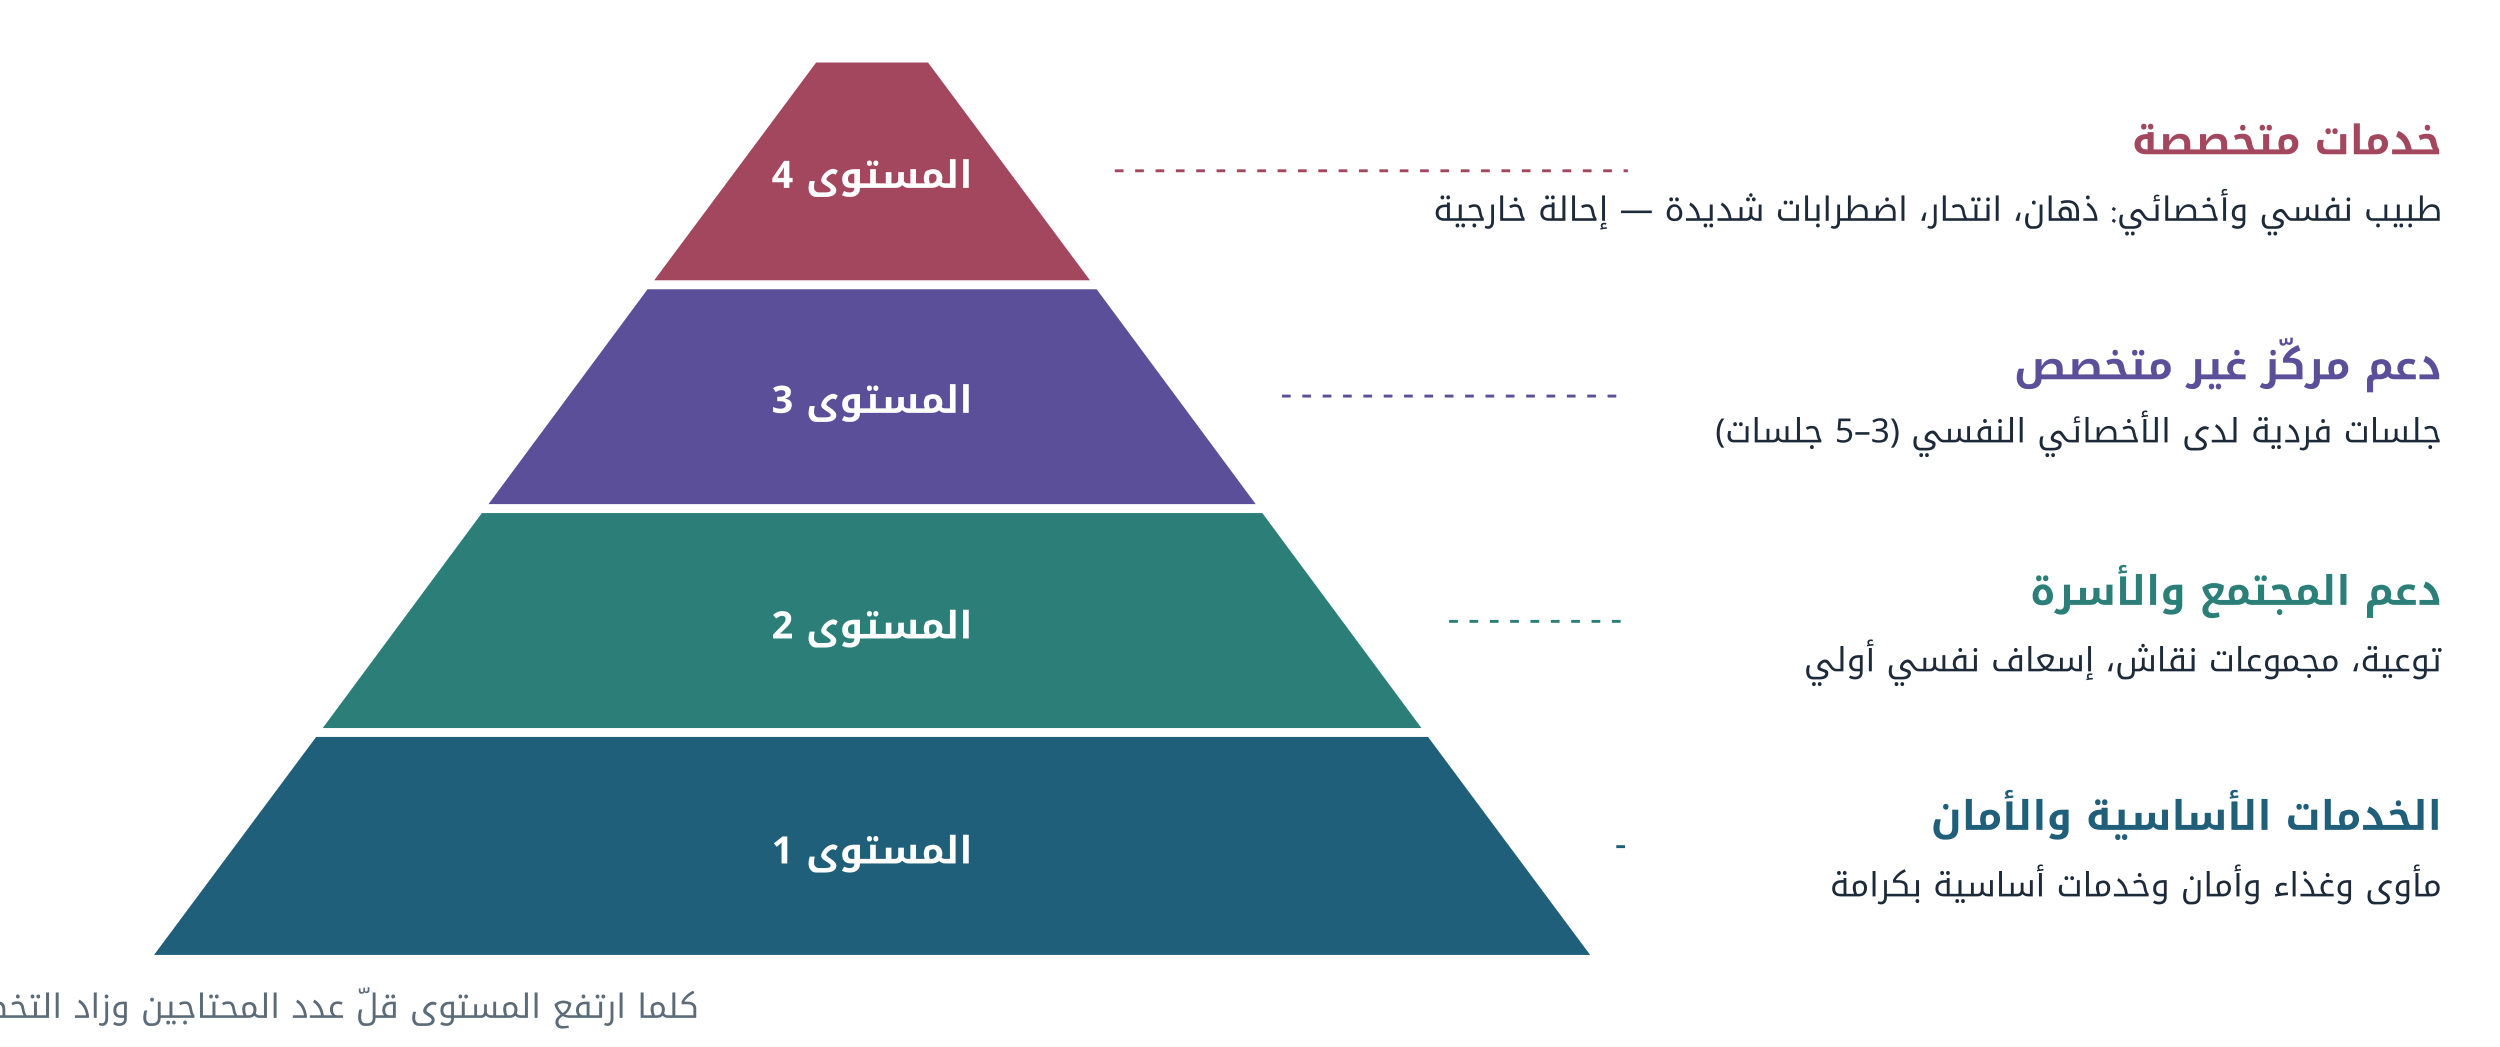
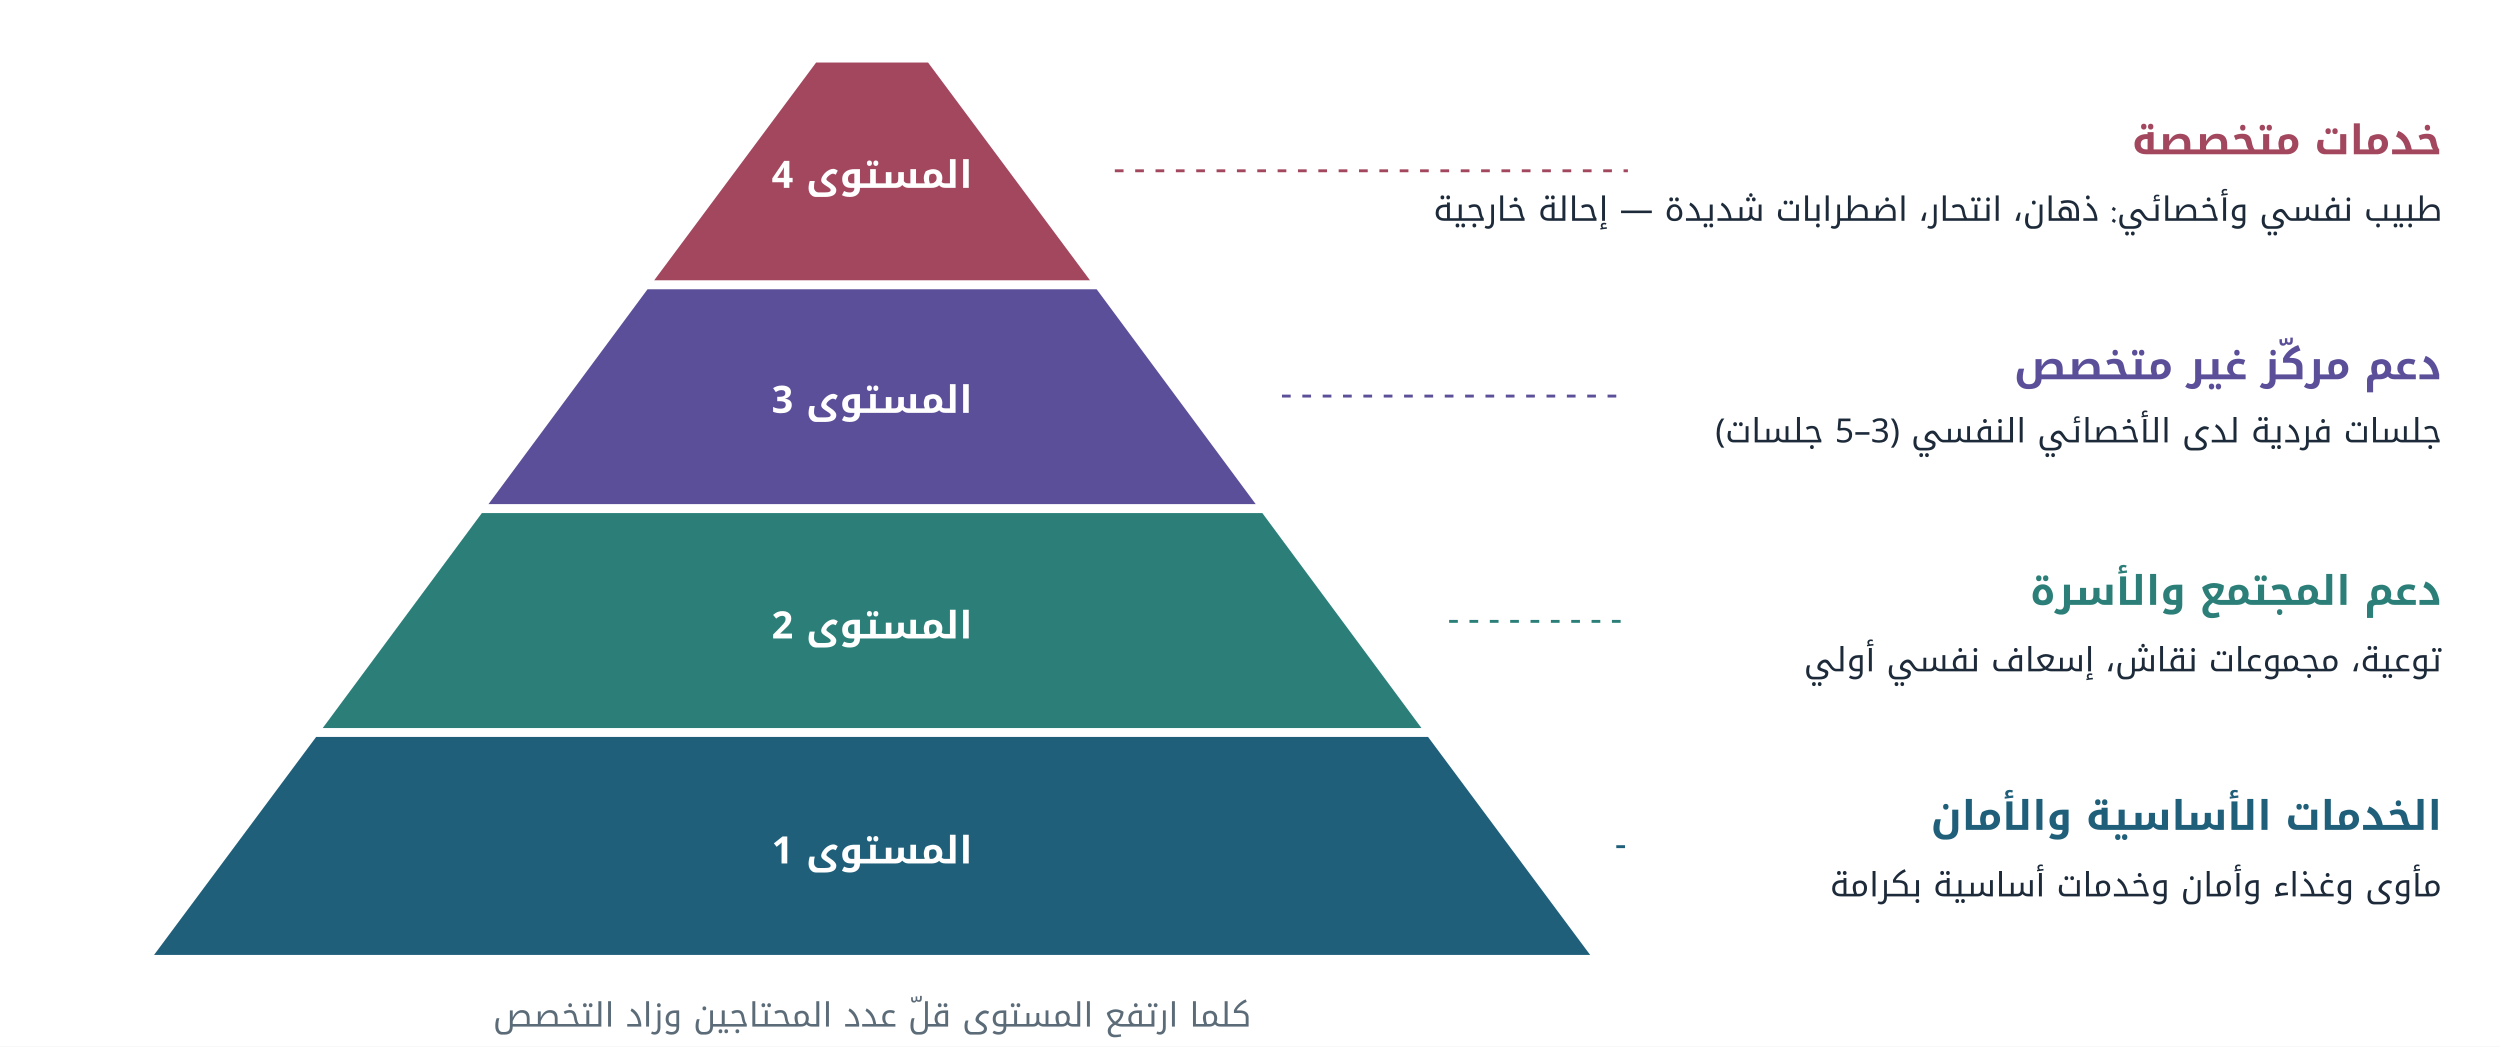
<svg xmlns="http://www.w3.org/2000/svg" viewBox="0 0 860 360" width="860" height="360" role="img">
  <defs>
    <marker id="arr" viewBox="0 0 10 10" refX="9" refY="5" markerWidth="7" markerHeight="7" orient="auto-start-reverse">
      <path d="M0,0 L10,5 L0,10 z" fill="#5b6b78" />
    </marker>
  </defs>
  <rect width="860" height="360" fill="#ffffff" />
  <polygon points="280,20 320,20 378,98 222,98" fill="#a2475e" stroke="#fff" stroke-width="3" />
  <text x="300" y="58.8" font-size="13" fill="#fff" font-weight="700" text-anchor="middle" dominant-baseline="middle" direction="rtl" font-family="'Noto Kufi Arabic', 'Noto Naskh Arabic', sans-serif">المستوى 4</text>
  <text x="840" y="46.8" font-size="14" fill="#a2475e" font-weight="700" text-anchor="start" dominant-baseline="middle" direction="rtl" font-family="'Noto Kufi Arabic', 'Noto Naskh Arabic', sans-serif">خدمات متخصصة</text>
  <text x="840" y="70.8" font-size="11.5" fill="#1d2a3a" font-weight="400" text-anchor="start" dominant-baseline="middle" direction="rtl" font-family="'Noto Kufi Arabic', 'Noto Naskh Arabic', sans-serif">طبيب نفسي وأخصائي: ذهان، انتحار، اضطرابات شديدة — إحالة خارجية</text>
  <line x1="383.5" y1="58.75" x2="560" y2="58.75" stroke="#a2475e" stroke-width="1" stroke-dasharray="3 4" />
  <polygon points="222,98 378,98 435,175 165,175" fill="#5b4f99" stroke="#fff" stroke-width="3" />
  <text x="300" y="136.2" font-size="13" fill="#fff" font-weight="700" text-anchor="middle" dominant-baseline="middle" direction="rtl" font-family="'Noto Kufi Arabic', 'Noto Naskh Arabic', sans-serif">المستوى 3</text>
  <text x="840" y="124.2" font-size="14" fill="#5b4f99" font-weight="700" text-anchor="start" dominant-baseline="middle" direction="rtl" font-family="'Noto Kufi Arabic', 'Noto Naskh Arabic', sans-serif">دعم مركّز غير متخصص</text>
  <text x="840" y="148.2" font-size="11.5" fill="#1d2a3a" font-weight="400" text-anchor="start" dominant-baseline="middle" direction="rtl" font-family="'Noto Kufi Arabic', 'Noto Naskh Arabic', sans-serif">جلسات فردية لدى الأخصائي النفسي (3–5 جلسات)</text>
  <line x1="441.0" y1="136.25" x2="560" y2="136.25" stroke="#5b4f99" stroke-width="1" stroke-dasharray="3 4" />
  <polygon points="165,175 435,175 492,252 108,252" fill="#2b7f78" stroke="#fff" stroke-width="3" />
  <text x="300" y="213.8" font-size="13" fill="#fff" font-weight="700" text-anchor="middle" dominant-baseline="middle" direction="rtl" font-family="'Noto Kufi Arabic', 'Noto Naskh Arabic', sans-serif">المستوى 2</text>
  <text x="840" y="201.8" font-size="14" fill="#2b7f78" font-weight="700" text-anchor="start" dominant-baseline="middle" direction="rtl" font-family="'Noto Kufi Arabic', 'Noto Naskh Arabic', sans-serif">دعم المجتمع والأسرة</text>
  <text x="840" y="225.8" font-size="11.5" fill="#1d2a3a" font-weight="400" text-anchor="start" dominant-baseline="middle" direction="rtl" font-family="'Noto Kufi Arabic', 'Noto Naskh Arabic', sans-serif">توعية، مجموعات نقاش، إسعاف نفسي أولي</text>
  <line x1="498.5" y1="213.75" x2="560" y2="213.75" stroke="#2b7f78" stroke-width="1" stroke-dasharray="3 4" />
  <polygon points="108,252 492,252 550,330 50,330" fill="#1f5f7a" stroke="#fff" stroke-width="3" />
  <text x="300" y="291.2" font-size="13" fill="#fff" font-weight="700" text-anchor="middle" dominant-baseline="middle" direction="rtl" font-family="'Noto Kufi Arabic', 'Noto Naskh Arabic', sans-serif">المستوى 1</text>
  <text x="840" y="279.2" font-size="14" fill="#1f5f7a" font-weight="700" text-anchor="start" dominant-baseline="middle" direction="rtl" font-family="'Noto Kufi Arabic', 'Noto Naskh Arabic', sans-serif">الخدمات الأساسية والأمان</text>
  <text x="840" y="303.2" font-size="11.5" fill="#1d2a3a" font-weight="400" text-anchor="start" dominant-baseline="middle" direction="rtl" font-family="'Noto Kufi Arabic', 'Noto Naskh Arabic', sans-serif">مأوى وغذاء وأمان وخدمات أساسية بكرامة</text>
  <line x1="556.0" y1="291.25" x2="560" y2="291.25" stroke="#1f5f7a" stroke-width="1" stroke-dasharray="3 4" />
-   <text x="110" y="345.0" font-size="11.5" fill="#5b6b78" font-weight="400" text-anchor="middle" dominant-baseline="middle" direction="rtl" font-family="'Noto Kufi Arabic', 'Noto Naskh Arabic', sans-serif">كلما ارتفع المستوى قلّ عدد المحتاجين وزاد التخصص</text>
+   <text x="300" y="348.0" font-size="11.5" fill="#5b6b78" font-weight="400" text-anchor="middle" dominant-baseline="middle" direction="rtl" font-family="'Noto Kufi Arabic', 'Noto Naskh Arabic', sans-serif">كلما ارتفع المستوى قلّ عدد المحتاجين وزاد التخصص</text>
</svg>
